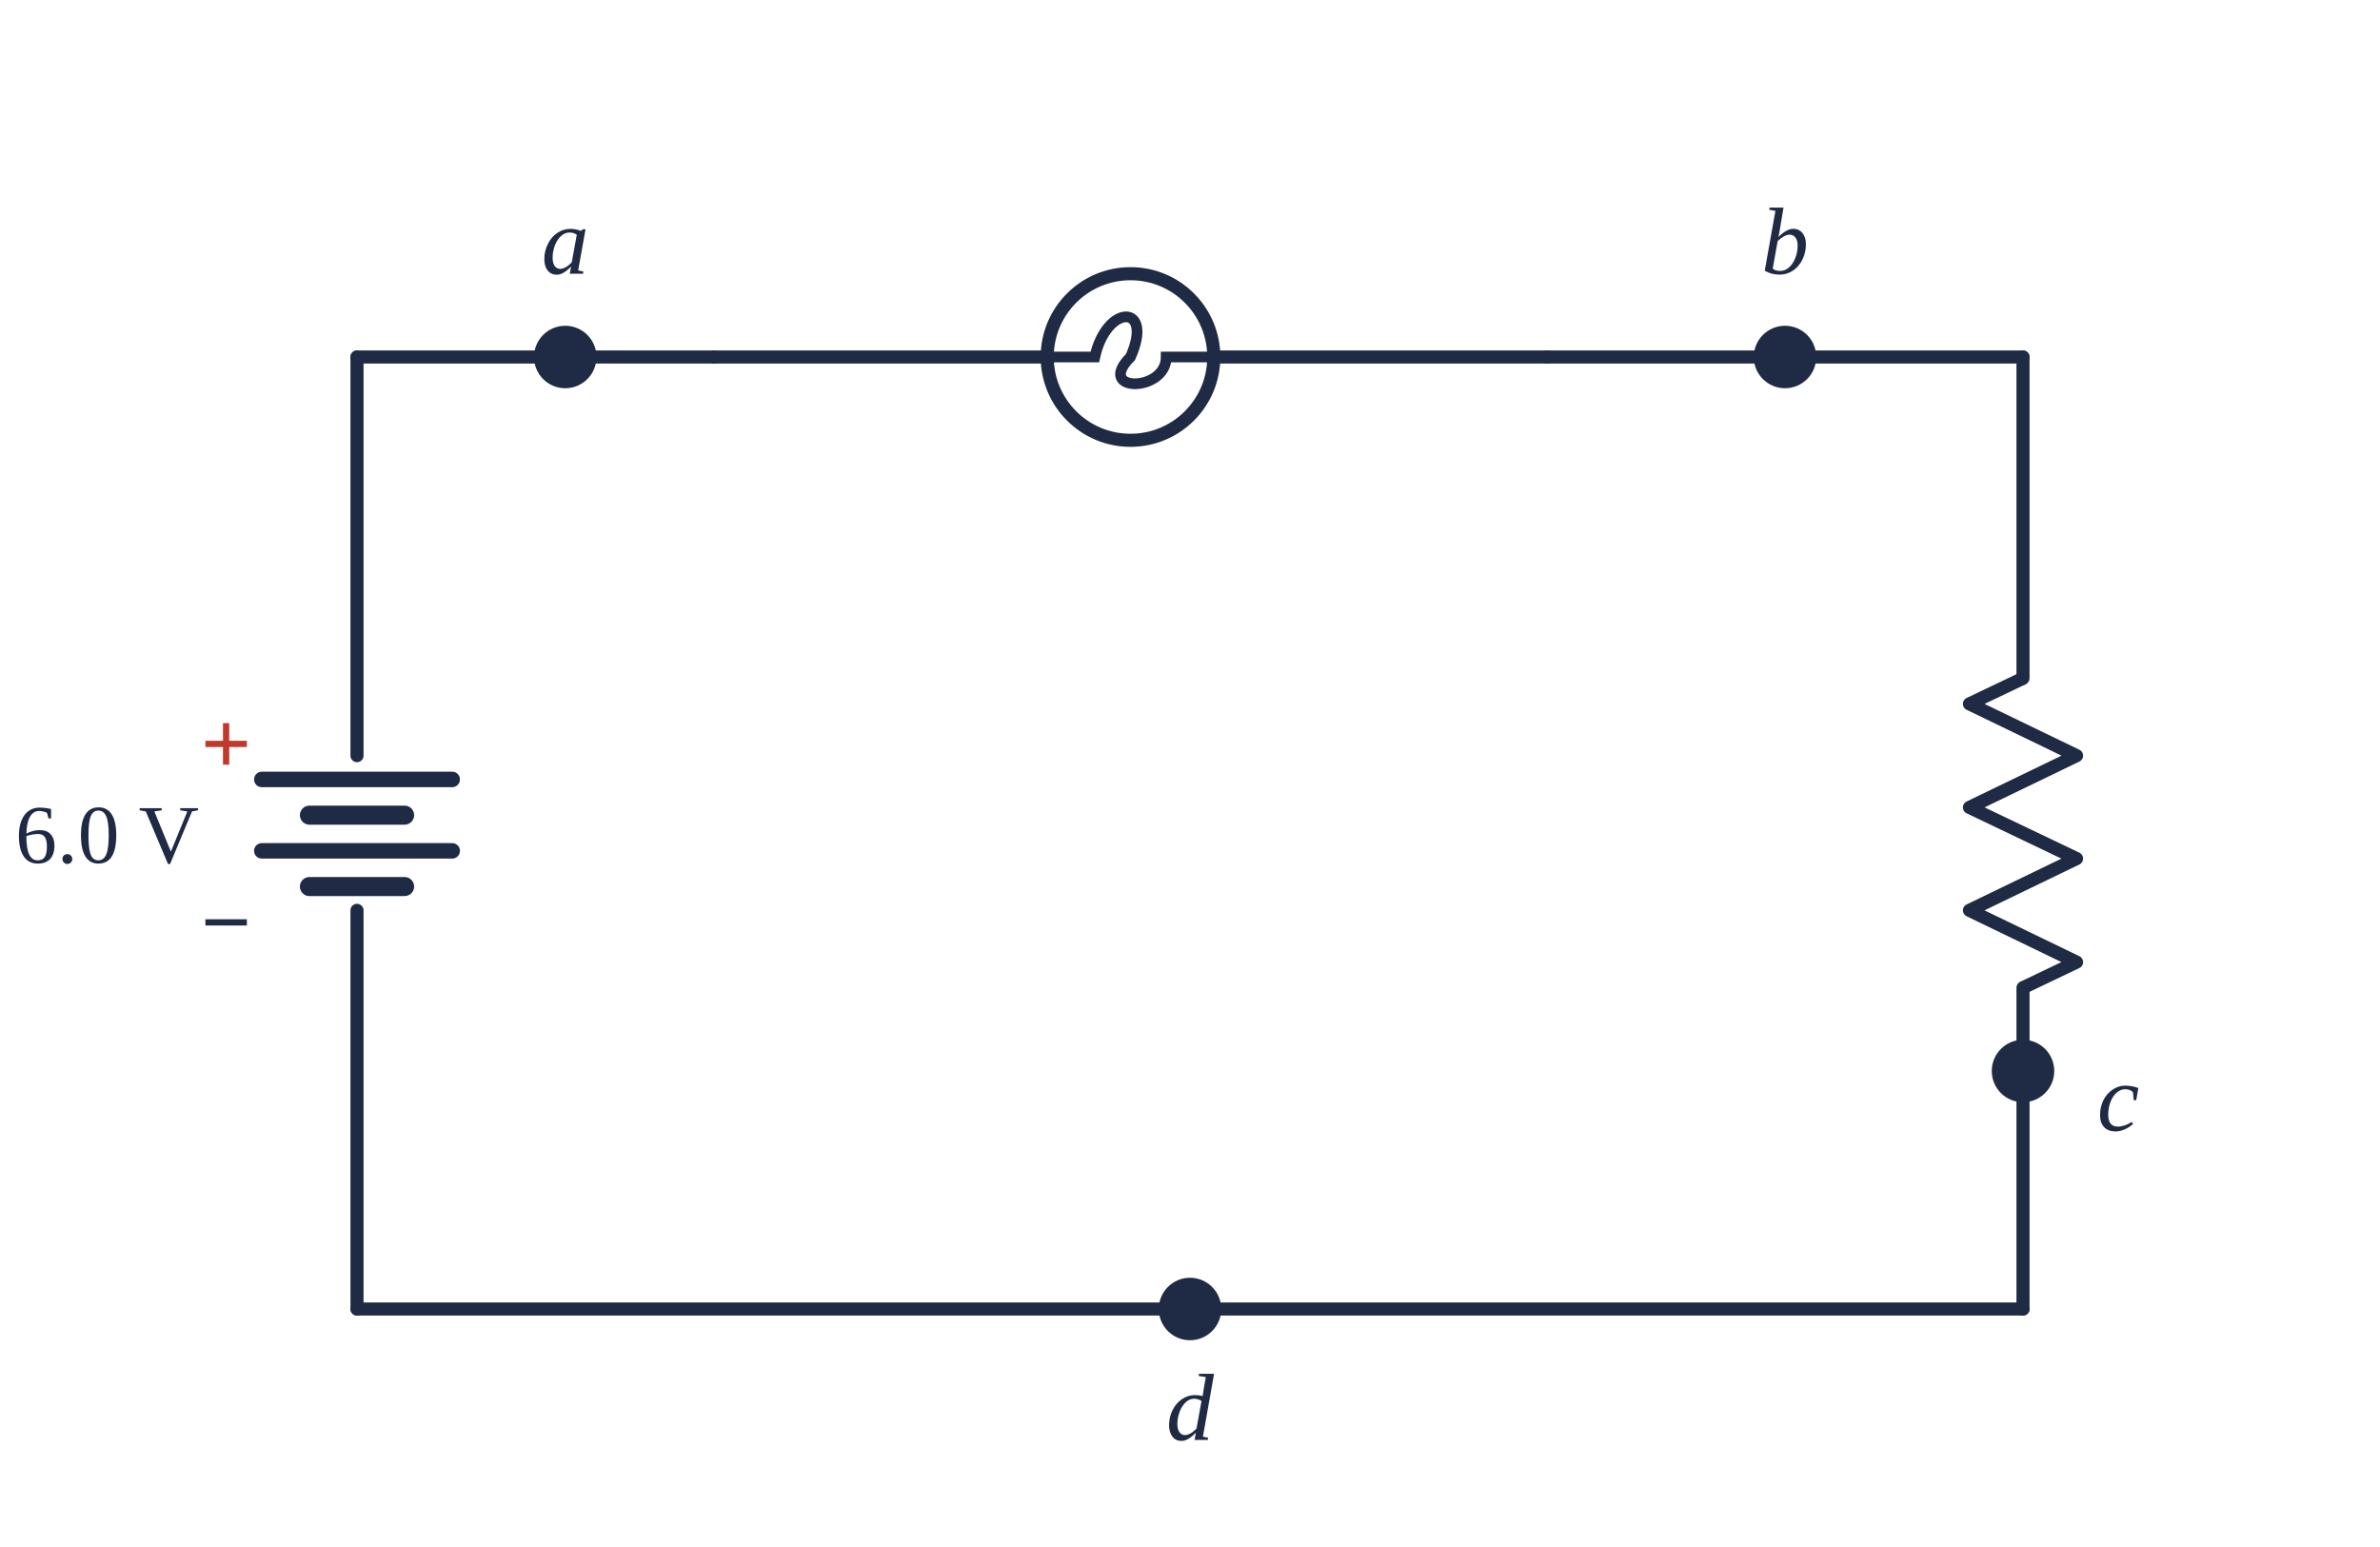
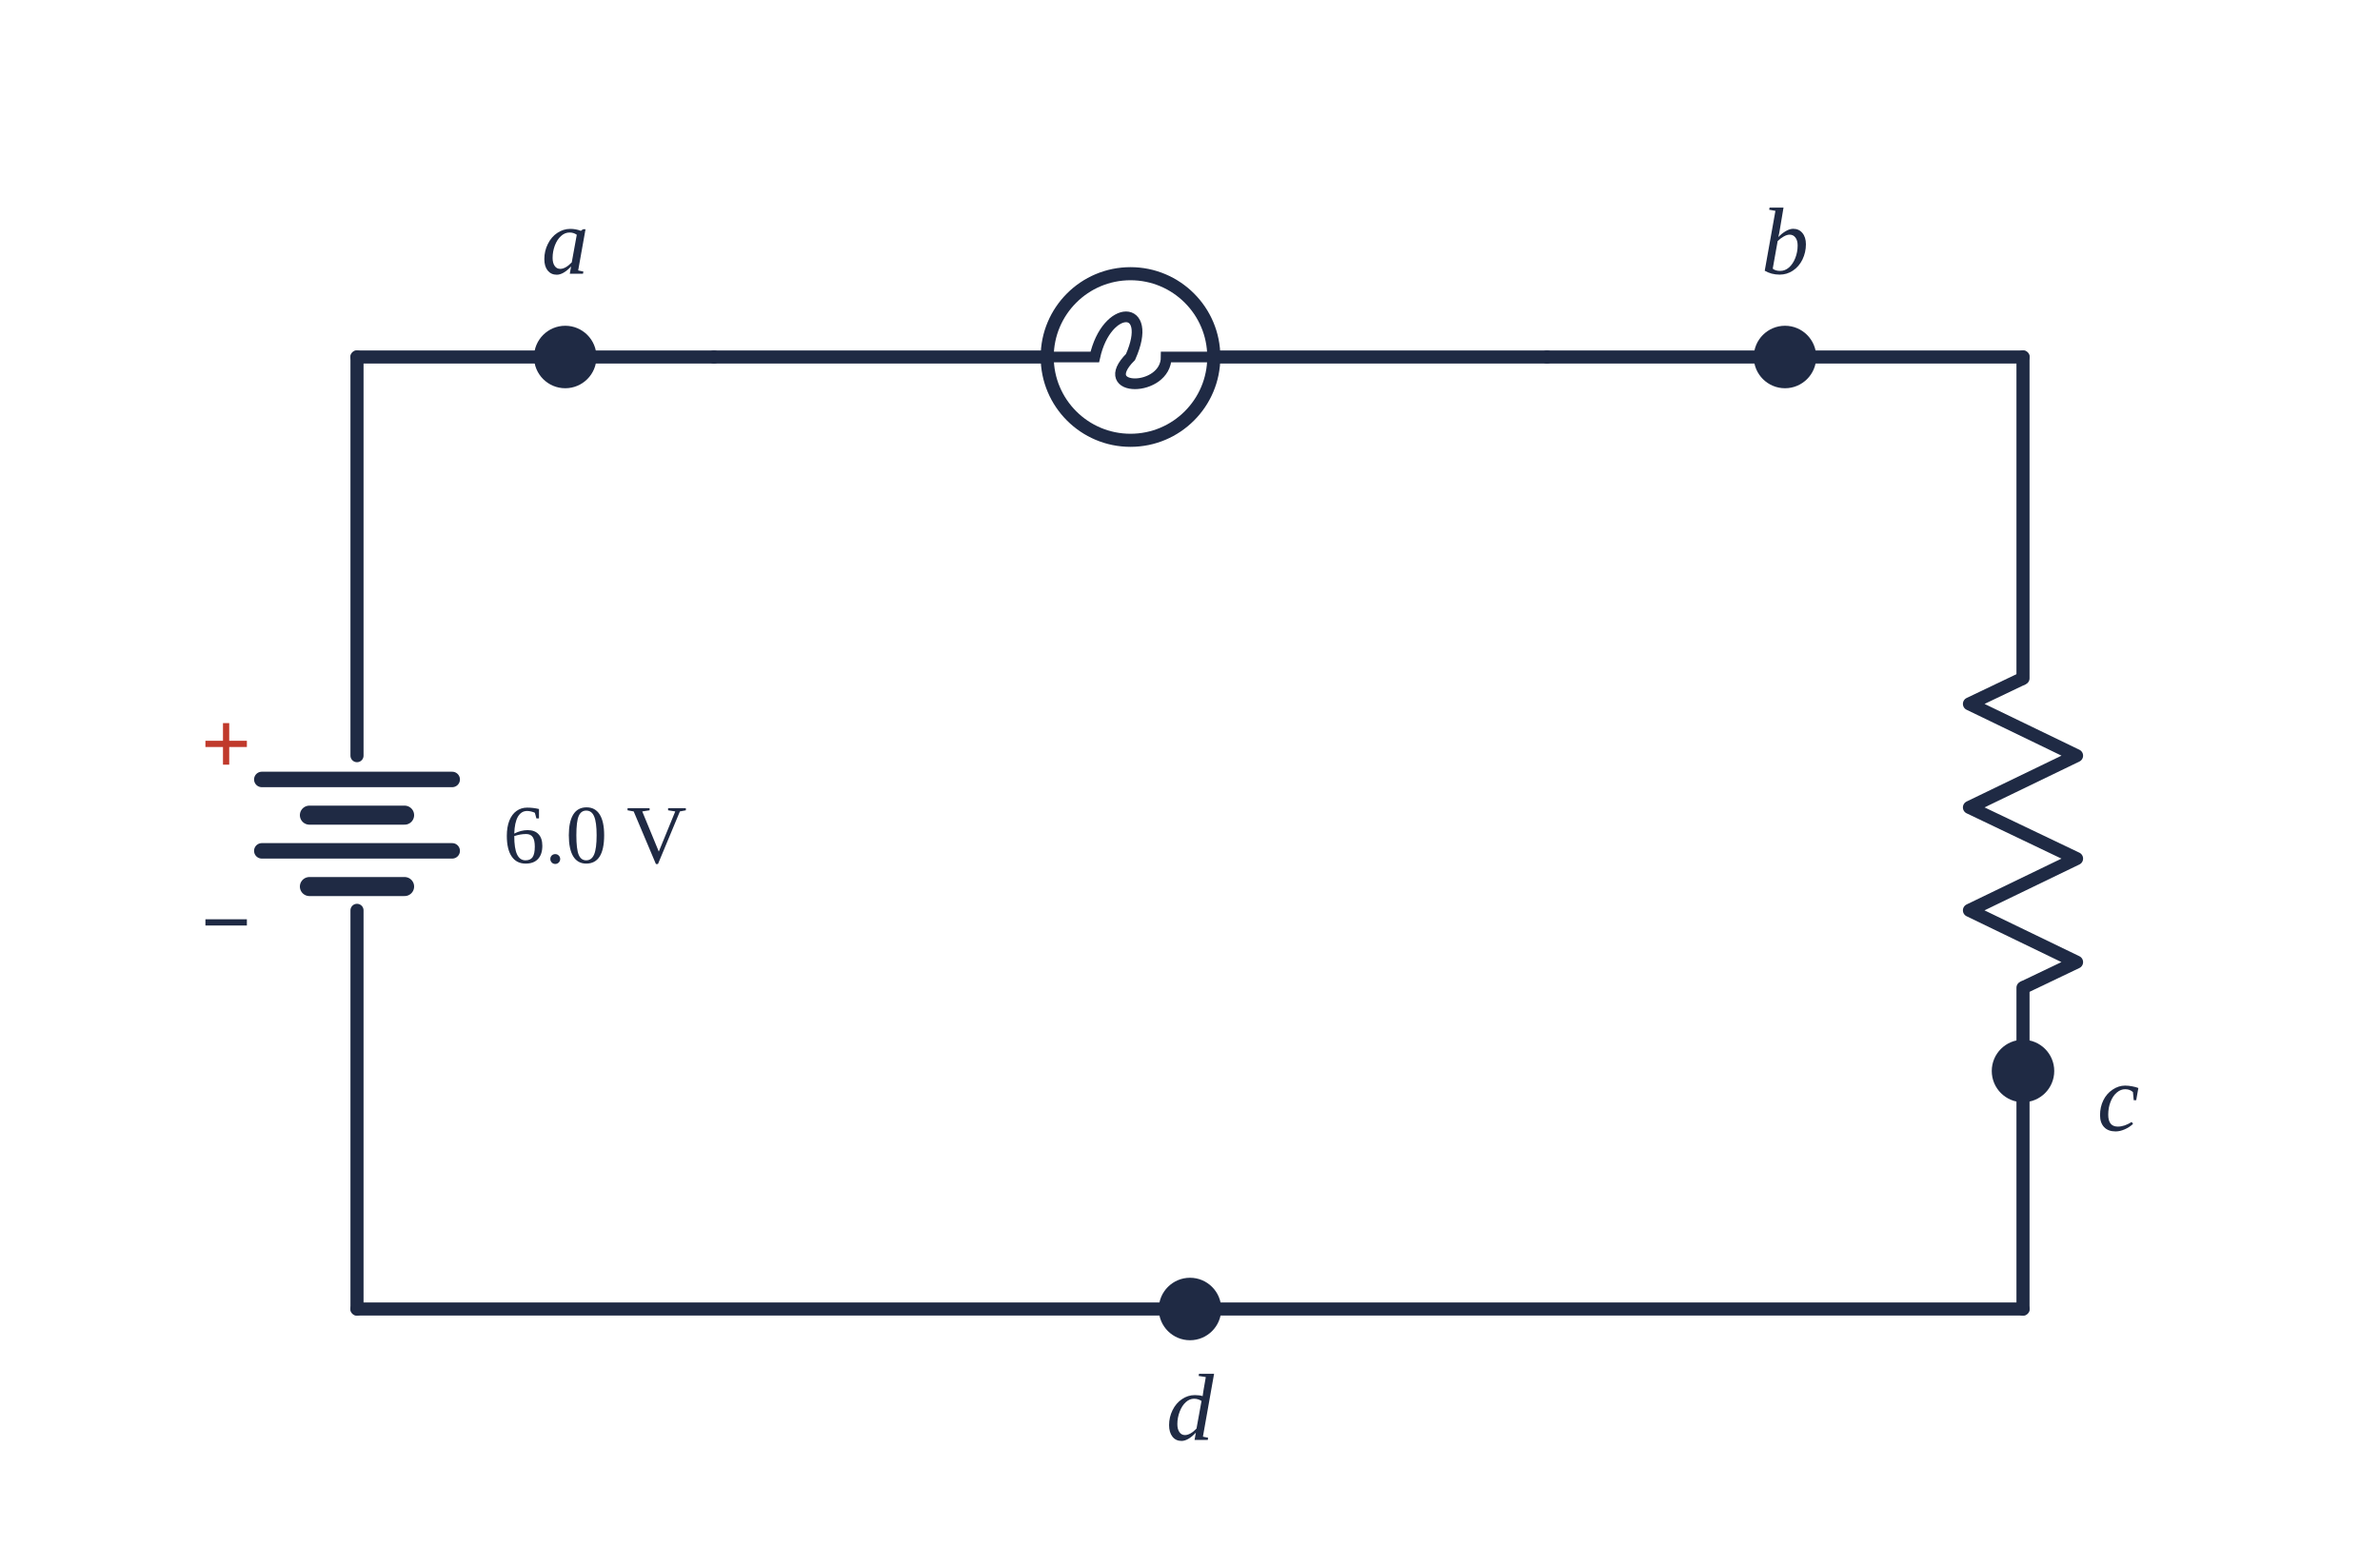
<svg xmlns="http://www.w3.org/2000/svg" viewBox="0 0 400 260" width="400" height="260">
  <rect width="400" height="260" fill="#fff" />
  <line x1="60.0" y1="220.0" x2="60.0" y2="153.0" stroke="#1f2a44" stroke-width="2.2" stroke-linecap="round" />
  <line x1="60.0" y1="127.0" x2="60.0" y2="60.0" stroke="#1f2a44" stroke-width="2.2" stroke-linecap="round" />
  <line x1="44.0" y1="131.0" x2="76.0" y2="131.0" stroke="#1f2a44" stroke-width="2.6" stroke-linecap="round" />
  <line x1="52.0" y1="137.0" x2="68.0" y2="137.0" stroke="#1f2a44" stroke-width="3.2" stroke-linecap="round" />
  <line x1="44.0" y1="143.0" x2="76.0" y2="143.0" stroke="#1f2a44" stroke-width="2.6" stroke-linecap="round" />
  <line x1="52.0" y1="149.0" x2="68.0" y2="149.0" stroke="#1f2a44" stroke-width="3.2" stroke-linecap="round" />
  <text x="38.0" y="130.0" text-anchor="middle" font-size="15" fill="#c0392b" font-weight="bold" font-family="'Times New Roman',Times,serif">+</text>
  <text x="38.0" y="160.0" text-anchor="middle" font-size="15" fill="#1f2a44" font-weight="bold" font-family="'Times New Roman',Times,serif">−</text>
-   <text x="18.0" y="145.0" text-anchor="middle" font-size="14" fill="#1f2a44" font-weight="normal" font-family="'Times New Roman',Times,serif">6.0 V</text>
+   <text x="100.0" y="145.0" text-anchor="middle" font-size="14" fill="#1f2a44" font-weight="normal" font-family="'Times New Roman',Times,serif">6.0 V</text>
  <line x1="60.0" y1="60.0" x2="120.0" y2="60.0" stroke="#1f2a44" stroke-width="2.2" stroke-linecap="round" />
  <line x1="120.0" y1="60.0" x2="176.0" y2="60.0" stroke="#1f2a44" stroke-width="2.2" stroke-linecap="round" />
  <line x1="204.0" y1="60.0" x2="260.0" y2="60.0" stroke="#1f2a44" stroke-width="2.2" stroke-linecap="round" />
  <circle cx="190.0" cy="60.0" r="14" fill="#fff" stroke="#1f2a44" stroke-width="2.2" />
  <path d="M 176.0 60.0 L 184.0 60.0 C 186.0 51.0 194.0 51.0 190.0 60.0 C 184.0 66.0 196.0 66.0 196.0 60.0 L 204.0 60.0" fill="none" stroke="#1f2a44" stroke-width="1.8" />
  <line x1="260.0" y1="60.0" x2="340.0" y2="60.0" stroke="#1f2a44" stroke-width="2.2" stroke-linecap="round" />
  <line x1="340.0" y1="60.0" x2="340.0" y2="114.0" stroke="#1f2a44" stroke-width="2.2" stroke-linecap="round" />
  <line x1="340.0" y1="166.0" x2="340.0" y2="220.0" stroke="#1f2a44" stroke-width="2.2" stroke-linecap="round" />
  <polyline points="340.0,114.0 331.0,118.3 349.0,127.0 331.0,135.7 349.0,144.3 331.0,153.0 349.0,161.7 340.0,166.0" fill="none" stroke="#1f2a44" stroke-width="2.2" stroke-linejoin="round" />
  <line x1="340.0" y1="220.0" x2="60.0" y2="220.0" stroke="#1f2a44" stroke-width="2.2" stroke-linecap="round" />
  <circle cx="95.0" cy="60.0" r="4.5" fill="#1f2a44" stroke="#1f2a44" stroke-width="1.5" />
  <circle cx="300.0" cy="60.0" r="4.5" fill="#1f2a44" stroke="#1f2a44" stroke-width="1.5" />
  <circle cx="340.0" cy="180.0" r="4.5" fill="#1f2a44" stroke="#1f2a44" stroke-width="1.5" />
  <circle cx="200.0" cy="220.0" r="4.5" fill="#1f2a44" stroke="#1f2a44" stroke-width="1.5" />
  <text x="95.0" y="46.0" text-anchor="middle" font-size="16" fill="#1f2a44" font-weight="normal" font-style="italic" font-family="'Times New Roman',Times,serif">a</text>
  <text x="300.0" y="46.0" text-anchor="middle" font-size="16" fill="#1f2a44" font-weight="normal" font-style="italic" font-family="'Times New Roman',Times,serif">b</text>
  <text x="356.0" y="190.0" text-anchor="middle" font-size="16" fill="#1f2a44" font-weight="normal" font-style="italic" font-family="'Times New Roman',Times,serif">c</text>
  <text x="200.0" y="242.0" text-anchor="middle" font-size="16" fill="#1f2a44" font-weight="normal" font-style="italic" font-family="'Times New Roman',Times,serif">d</text>
</svg>
